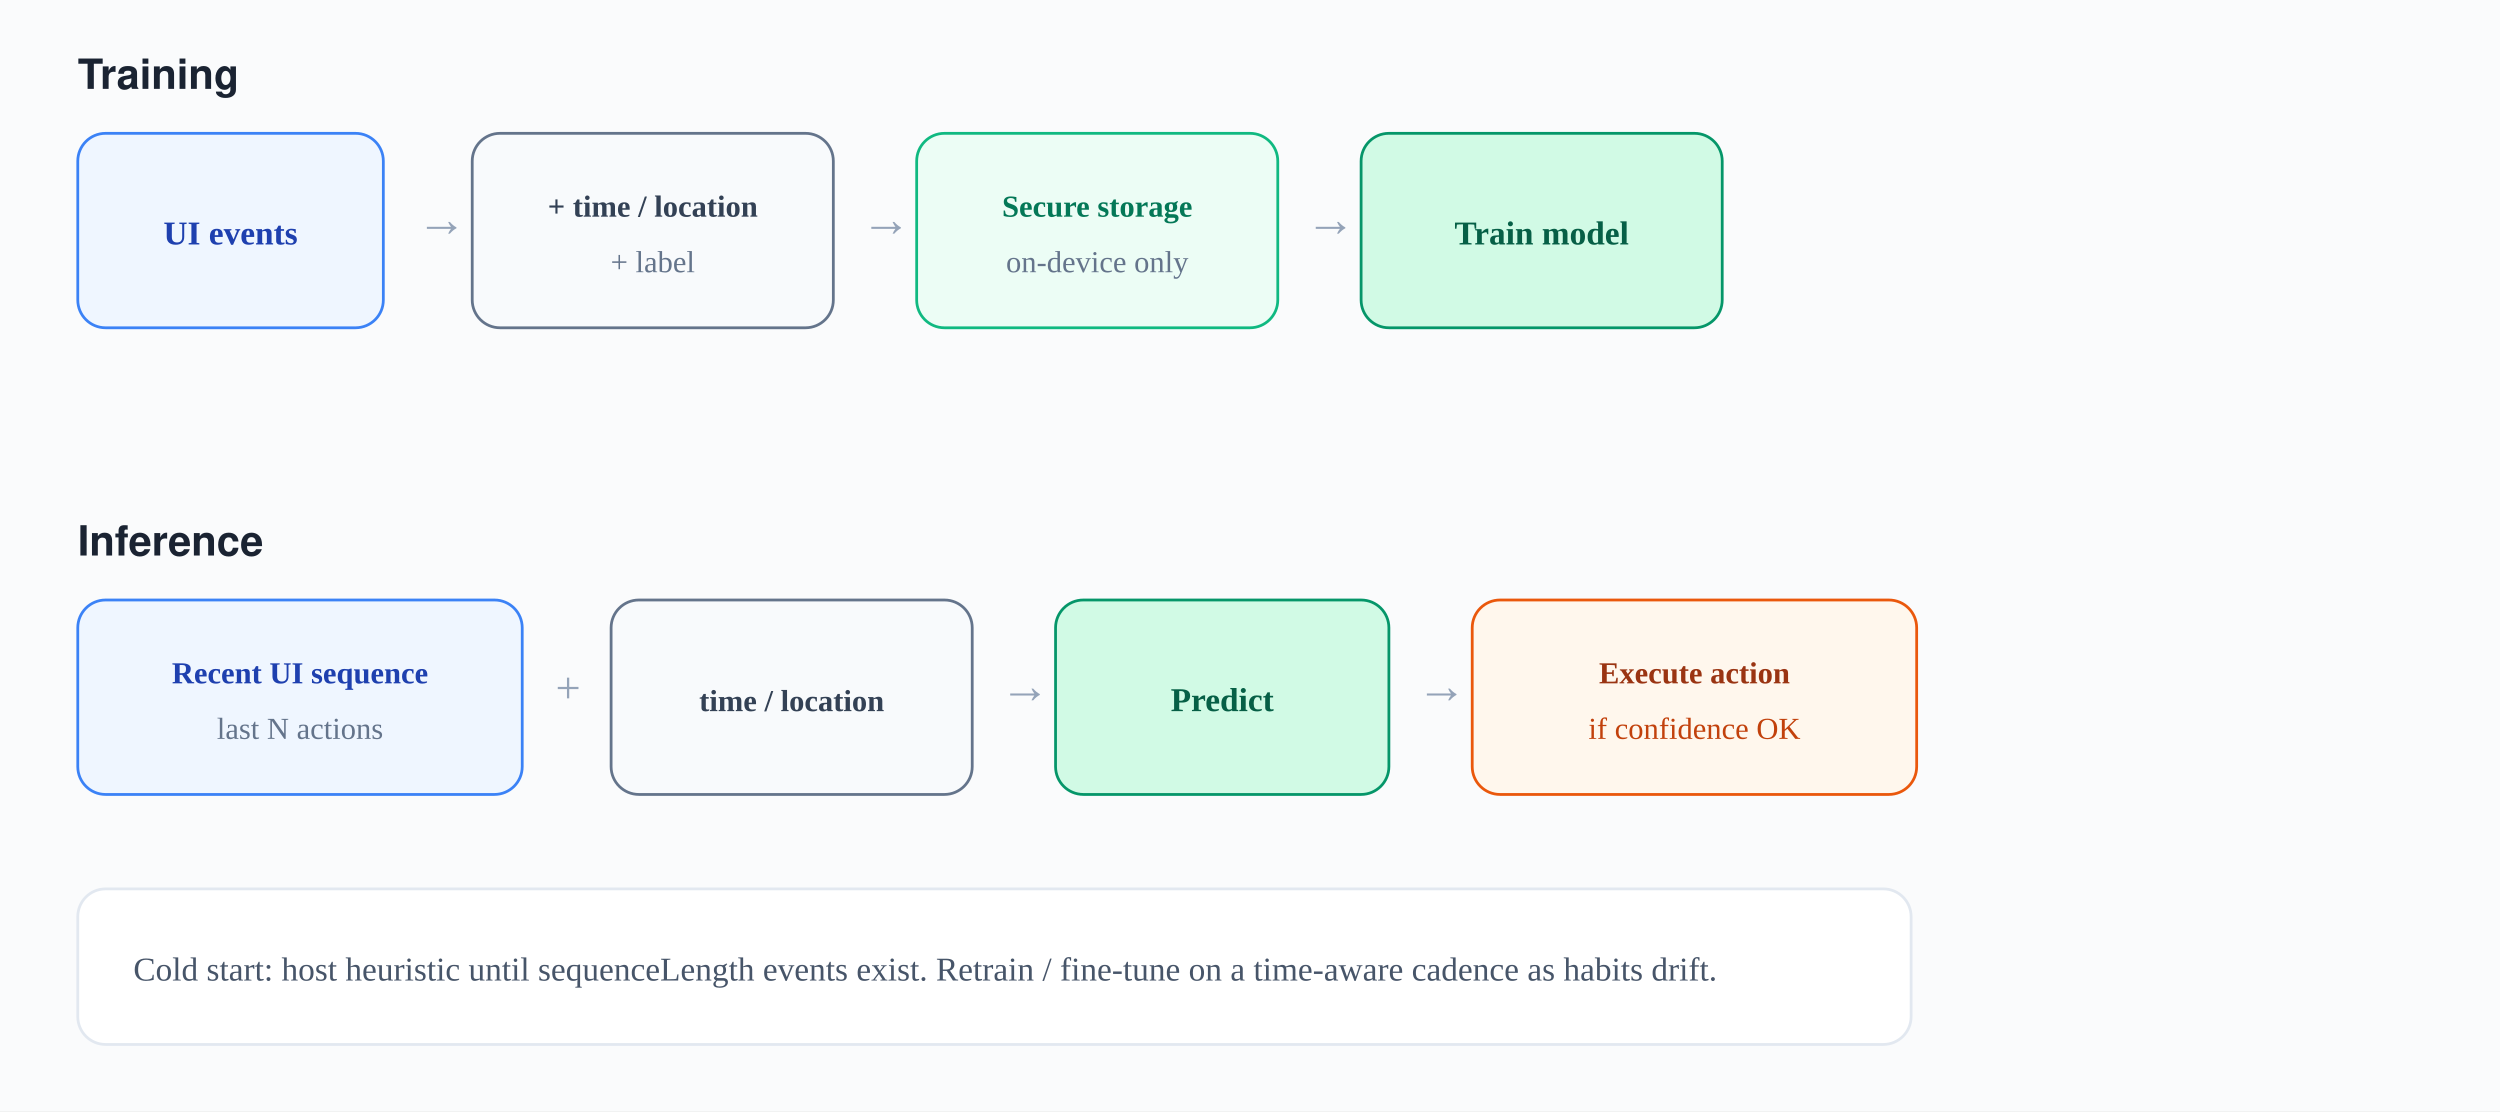
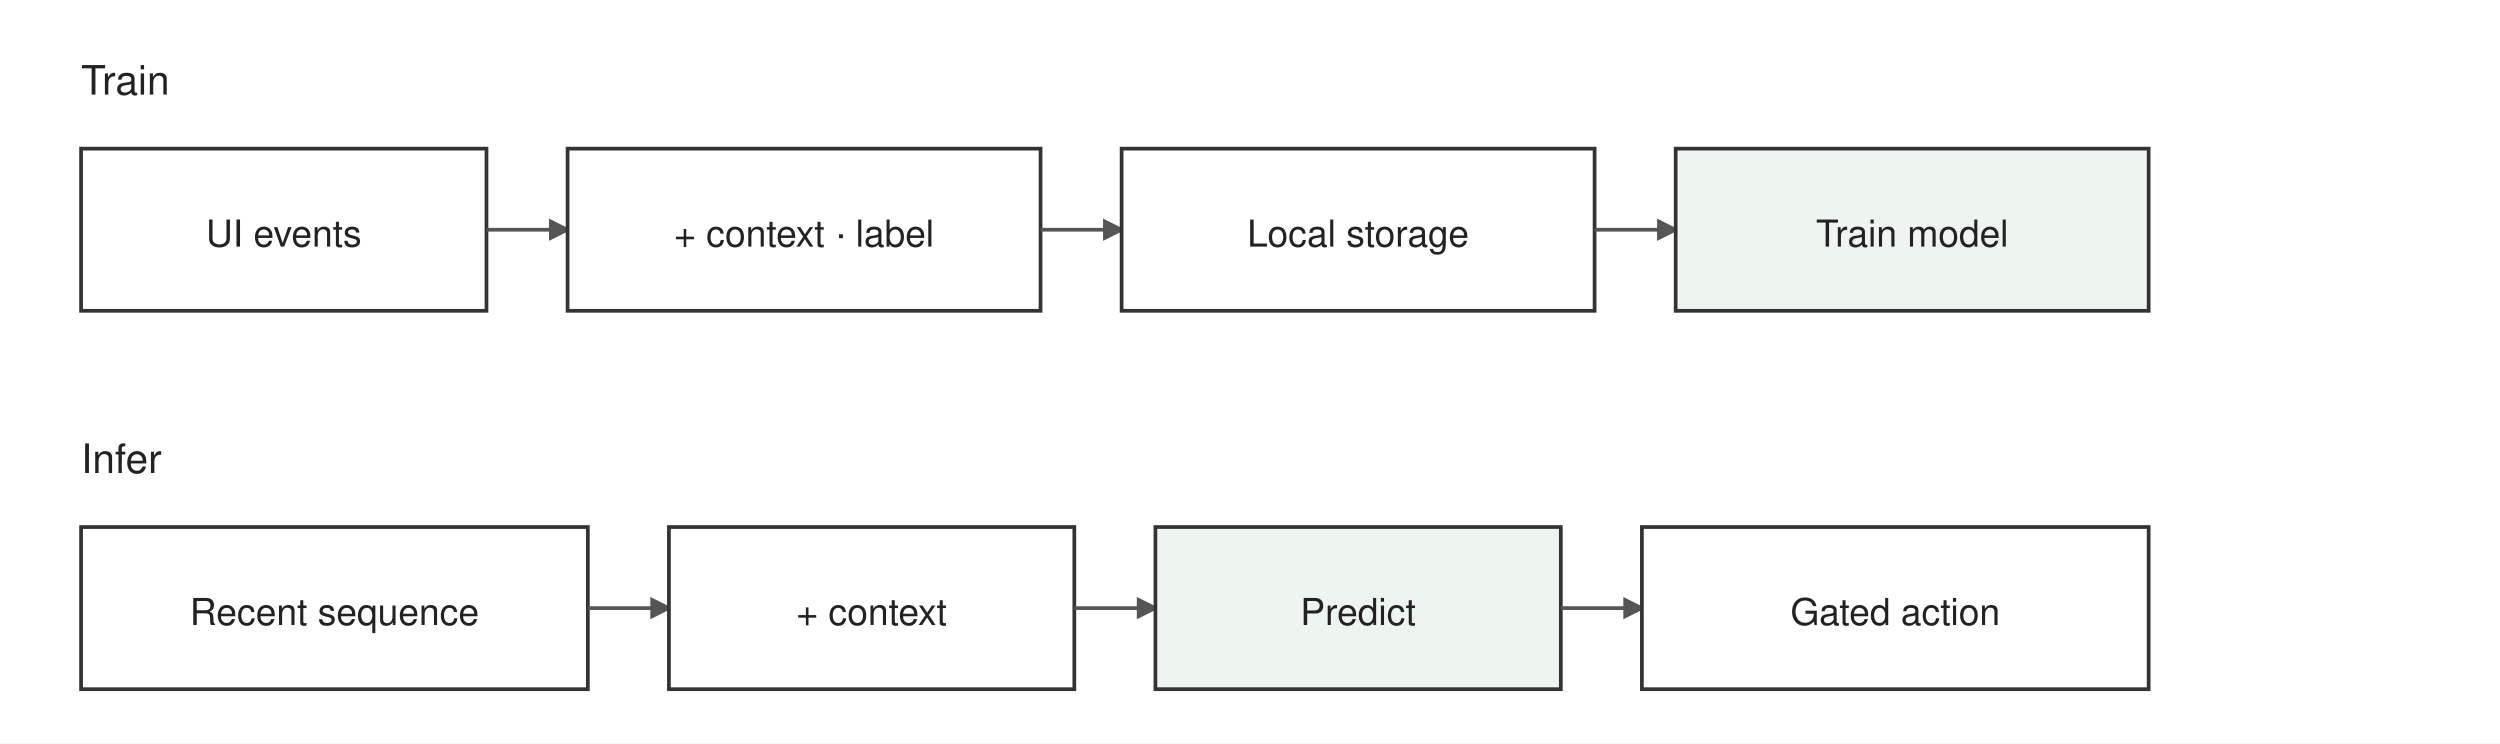
- <svg xmlns="http://www.w3.org/2000/svg" width="900" height="400" viewBox="0 0 900 400">
-   <rect width="900" height="400" fill="#fafbfc" />
-   <text x="28" y="32" font-family="Helvetica,Arial,sans-serif" font-size="15" font-weight="700" fill="#1a2332">Training</text>
-   <rect x="28" y="48" width="110" height="70" rx="10" fill="#eff6ff" stroke="#3b82f6" />
-   <text x="83" y="88" text-anchor="middle" font-size="12" font-weight="700" fill="#1e40af">UI events</text>
-   <text x="150" y="85" font-size="18" fill="#94a3b8">→</text>
-   <rect x="170" y="48" width="130" height="70" rx="10" fill="#f8fafc" stroke="#64748b" />
-   <text x="235" y="78" text-anchor="middle" font-size="11" font-weight="700" fill="#334155">+ time / location</text>
-   <text x="235" y="98" text-anchor="middle" font-size="11" fill="#64748b">+ label</text>
-   <text x="310" y="85" font-size="18" fill="#94a3b8">→</text>
-   <rect x="330" y="48" width="130" height="70" rx="10" fill="#ecfdf5" stroke="#10b981" />
-   <text x="395" y="78" text-anchor="middle" font-size="11" font-weight="700" fill="#047857">Secure storage</text>
-   <text x="395" y="98" text-anchor="middle" font-size="11" fill="#64748b">on-device only</text>
-   <text x="470" y="85" font-size="18" fill="#94a3b8">→</text>
-   <rect x="490" y="48" width="130" height="70" rx="10" fill="#d1fae5" stroke="#059669" />
-   <text x="555" y="88" text-anchor="middle" font-size="12" font-weight="700" fill="#065f46">Train model</text>
-   <text x="28" y="200" font-family="Helvetica,Arial,sans-serif" font-size="15" font-weight="700" fill="#1a2332">Inference</text>
-   <rect x="28" y="216" width="160" height="70" rx="10" fill="#eff6ff" stroke="#3b82f6" />
-   <text x="108" y="246" text-anchor="middle" font-size="11" font-weight="700" fill="#1e40af">Recent UI sequence</text>
-   <text x="108" y="266" text-anchor="middle" font-size="11" fill="#64748b">last N actions</text>
-   <text x="200" y="253" font-size="16" fill="#94a3b8">+</text>
-   <rect x="220" y="216" width="130" height="70" rx="10" fill="#f8fafc" stroke="#64748b" />
-   <text x="285" y="256" text-anchor="middle" font-size="11" font-weight="700" fill="#334155">time / location</text>
-   <text x="360" y="253" font-size="18" fill="#94a3b8">→</text>
-   <rect x="380" y="216" width="120" height="70" rx="10" fill="#d1fae5" stroke="#059669" />
-   <text x="440" y="256" text-anchor="middle" font-size="12" font-weight="700" fill="#065f46">Predict</text>
-   <text x="510" y="253" font-size="18" fill="#94a3b8">→</text>
-   <rect x="530" y="216" width="160" height="70" rx="10" fill="#fff7ed" stroke="#ea580c" />
-   <text x="610" y="246" text-anchor="middle" font-size="11" font-weight="700" fill="#9a3412">Execute action</text>
-   <text x="610" y="266" text-anchor="middle" font-size="11" fill="#c2410c">if confidence OK</text>
-   <rect x="28" y="320" width="660" height="56" rx="10" fill="#fff" stroke="#e2e8f0" />
-   <text x="48" y="353" font-size="12" fill="#475569">Cold start: host heuristic until sequenceLength events exist. Retrain / fine-tune on a time-aware cadence as habits drift.</text>
+ <svg xmlns="http://www.w3.org/2000/svg" width="740" height="220" viewBox="0 0 740 220">
+   <defs>
+     <marker id="arr" markerWidth="6" markerHeight="6" refX="5" refY="3" orient="auto">
+       <path d="M0,0 L6,3 L0,6" fill="#555" />
+     </marker>
+   </defs>
+   <rect width="740" height="220" fill="#fff" />
+   <text x="24" y="28" font-family="Helvetica,Arial,sans-serif" font-size="12" fill="#222">Train</text>
+   <rect x="24" y="44" width="120" height="48" fill="#fff" stroke="#333" stroke-width="1.1" />
+   <text x="84" y="73" text-anchor="middle" font-family="Helvetica,Arial,sans-serif" font-size="11" fill="#222">UI events</text>
+   <line x1="144" y1="68" x2="168" y2="68" stroke="#555" stroke-width="1.1" marker-end="url(#arr)" />
+   <rect x="168" y="44" width="140" height="48" fill="#fff" stroke="#333" stroke-width="1.1" />
+   <text x="238" y="73" text-anchor="middle" font-family="Helvetica,Arial,sans-serif" font-size="11" fill="#222">+ context · label</text>
+   <line x1="308" y1="68" x2="332" y2="68" stroke="#555" stroke-width="1.1" marker-end="url(#arr)" />
+   <rect x="332" y="44" width="140" height="48" fill="#fff" stroke="#333" stroke-width="1.1" />
+   <text x="402" y="73" text-anchor="middle" font-family="Helvetica,Arial,sans-serif" font-size="11" fill="#222">Local storage</text>
+   <line x1="472" y1="68" x2="496" y2="68" stroke="#555" stroke-width="1.1" marker-end="url(#arr)" />
+   <rect x="496" y="44" width="140" height="48" fill="#eef4f0" stroke="#333" stroke-width="1.1" />
+   <text x="566" y="73" text-anchor="middle" font-family="Helvetica,Arial,sans-serif" font-size="11" fill="#222">Train model</text>
+   <text x="24" y="140" font-family="Helvetica,Arial,sans-serif" font-size="12" fill="#222">Infer</text>
+   <rect x="24" y="156" width="150" height="48" fill="#fff" stroke="#333" stroke-width="1.1" />
+   <text x="99" y="185" text-anchor="middle" font-family="Helvetica,Arial,sans-serif" font-size="11" fill="#222">Recent sequence</text>
+   <line x1="174" y1="180" x2="198" y2="180" stroke="#555" stroke-width="1.1" marker-end="url(#arr)" />
+   <rect x="198" y="156" width="120" height="48" fill="#fff" stroke="#333" stroke-width="1.1" />
+   <text x="258" y="185" text-anchor="middle" font-family="Helvetica,Arial,sans-serif" font-size="11" fill="#222">+ context</text>
+   <line x1="318" y1="180" x2="342" y2="180" stroke="#555" stroke-width="1.1" marker-end="url(#arr)" />
+   <rect x="342" y="156" width="120" height="48" fill="#eef4f0" stroke="#333" stroke-width="1.1" />
+   <text x="402" y="185" text-anchor="middle" font-family="Helvetica,Arial,sans-serif" font-size="11" fill="#222">Predict</text>
+   <line x1="462" y1="180" x2="486" y2="180" stroke="#555" stroke-width="1.1" marker-end="url(#arr)" />
+   <rect x="486" y="156" width="150" height="48" fill="#fff" stroke="#333" stroke-width="1.1" />
+   <text x="561" y="185" text-anchor="middle" font-family="Helvetica,Arial,sans-serif" font-size="11" fill="#222">Gated action</text>
</svg>
